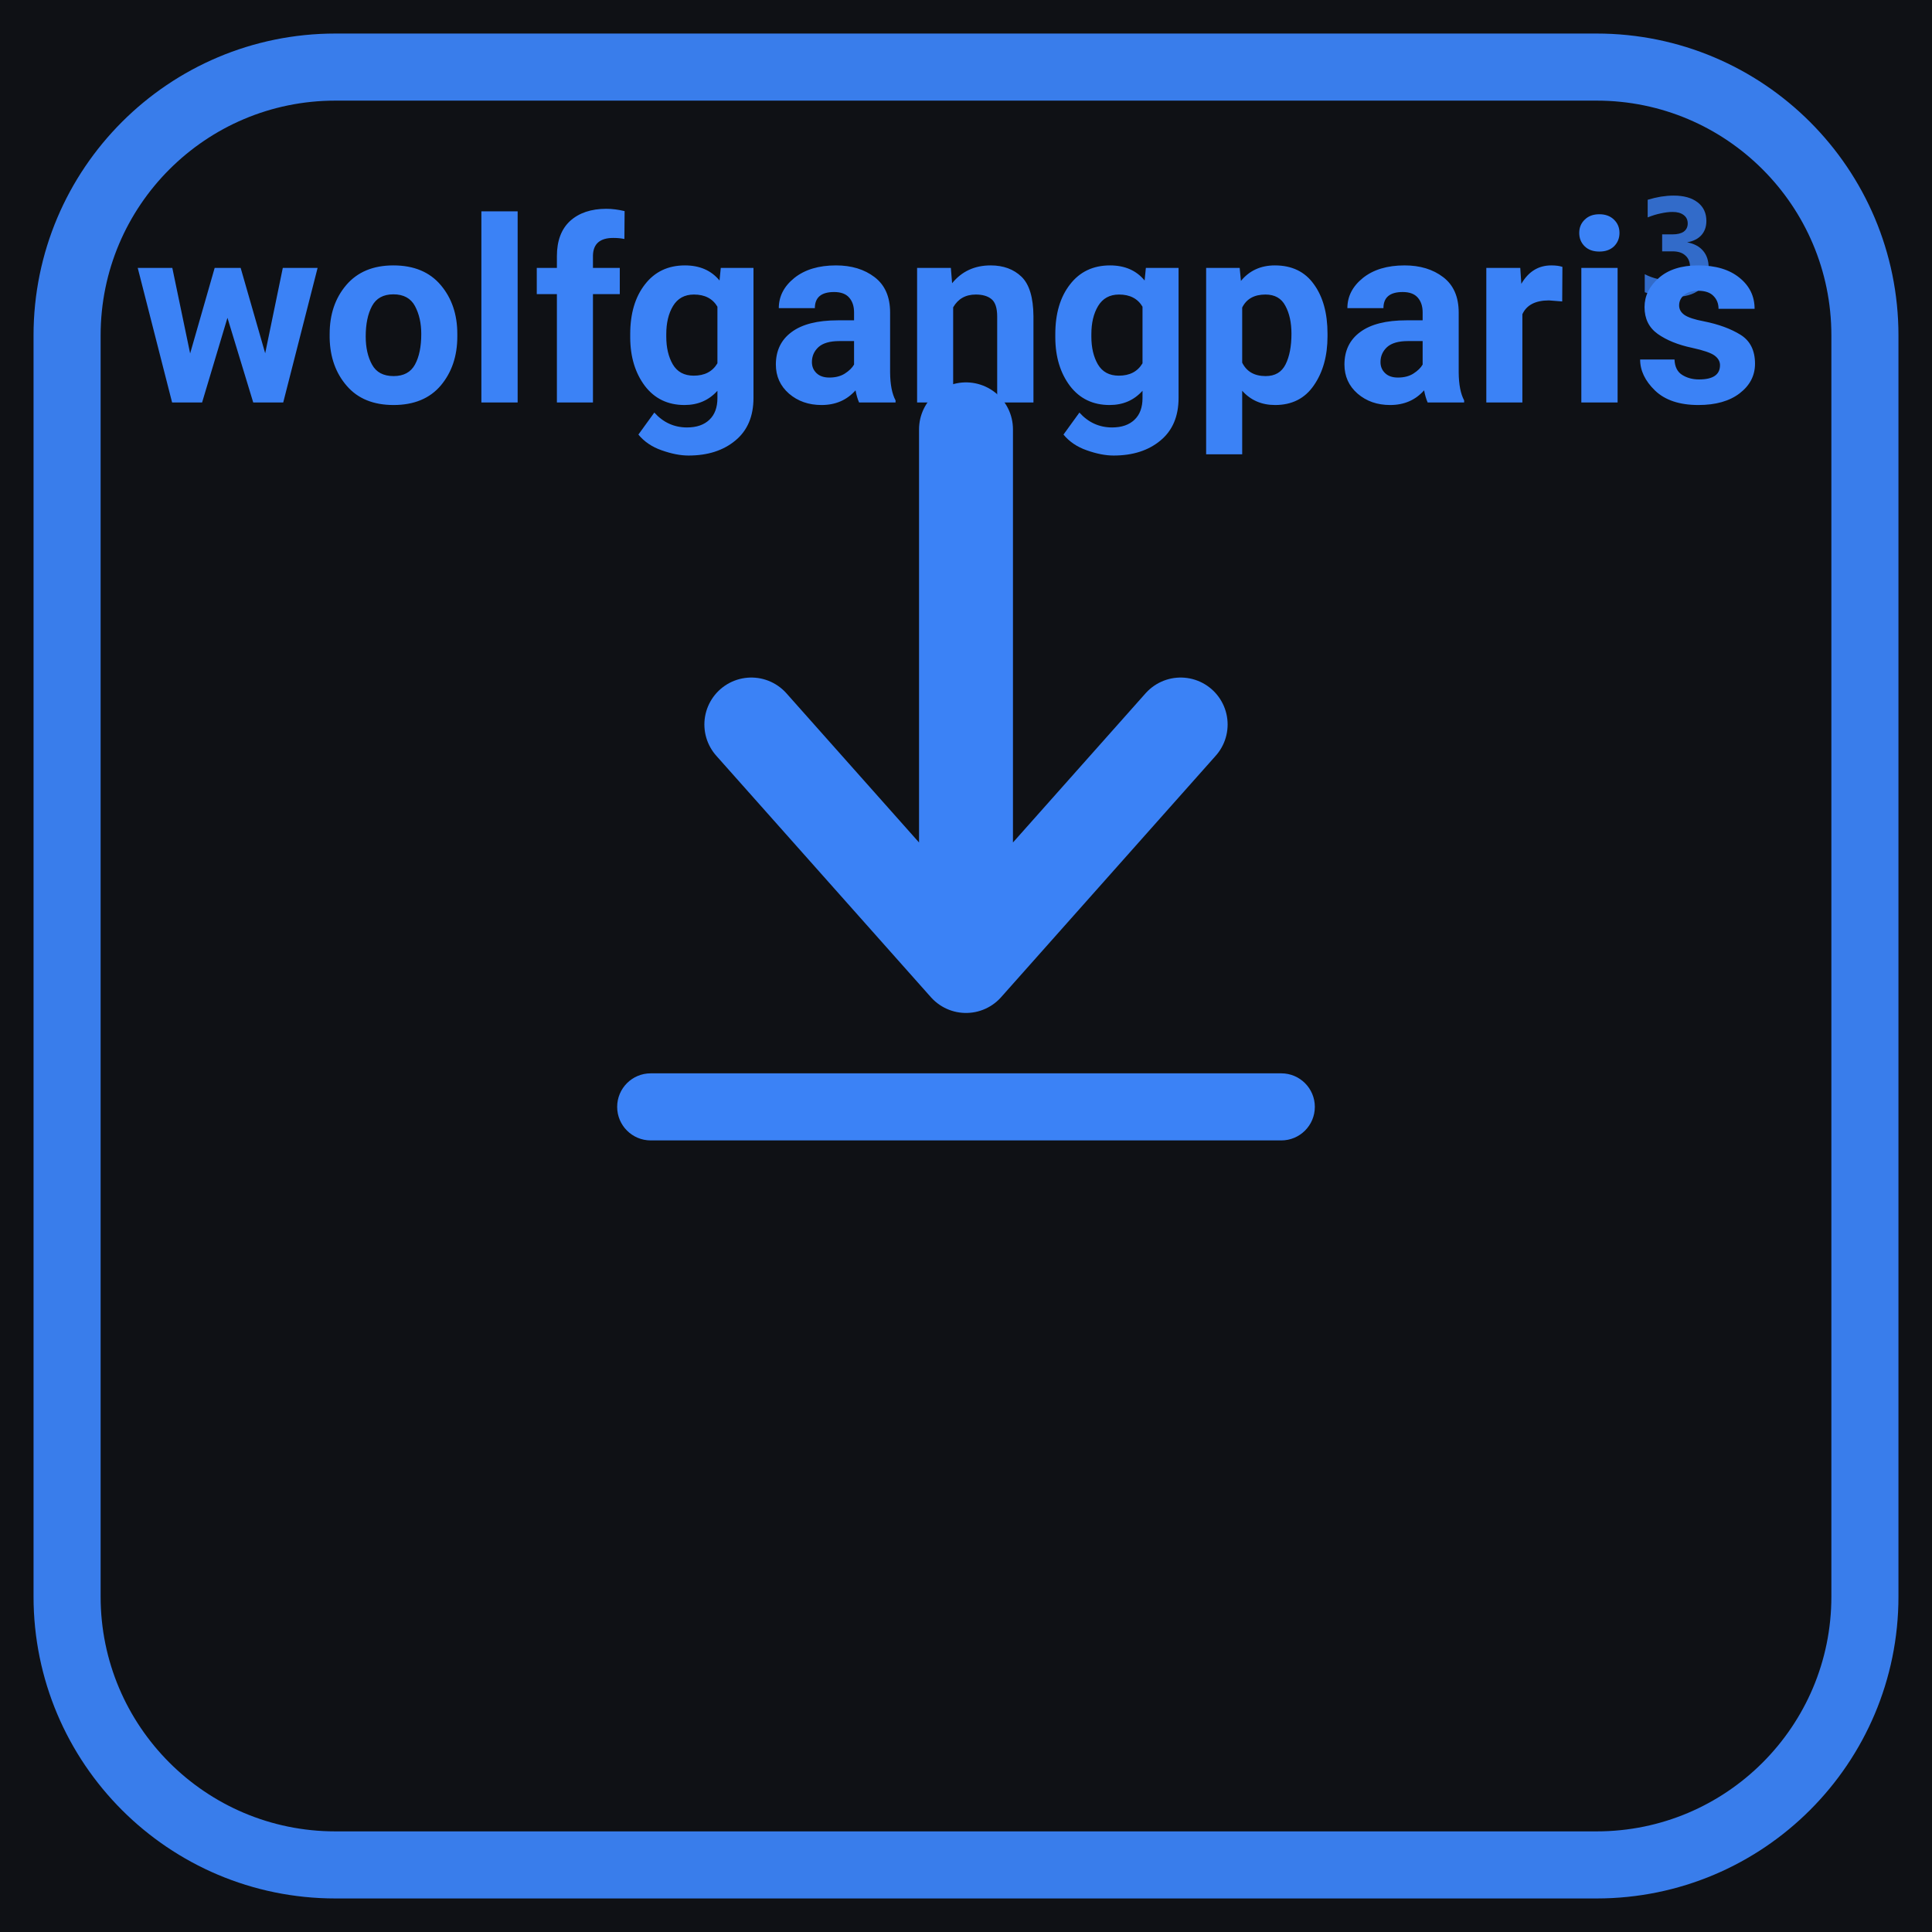
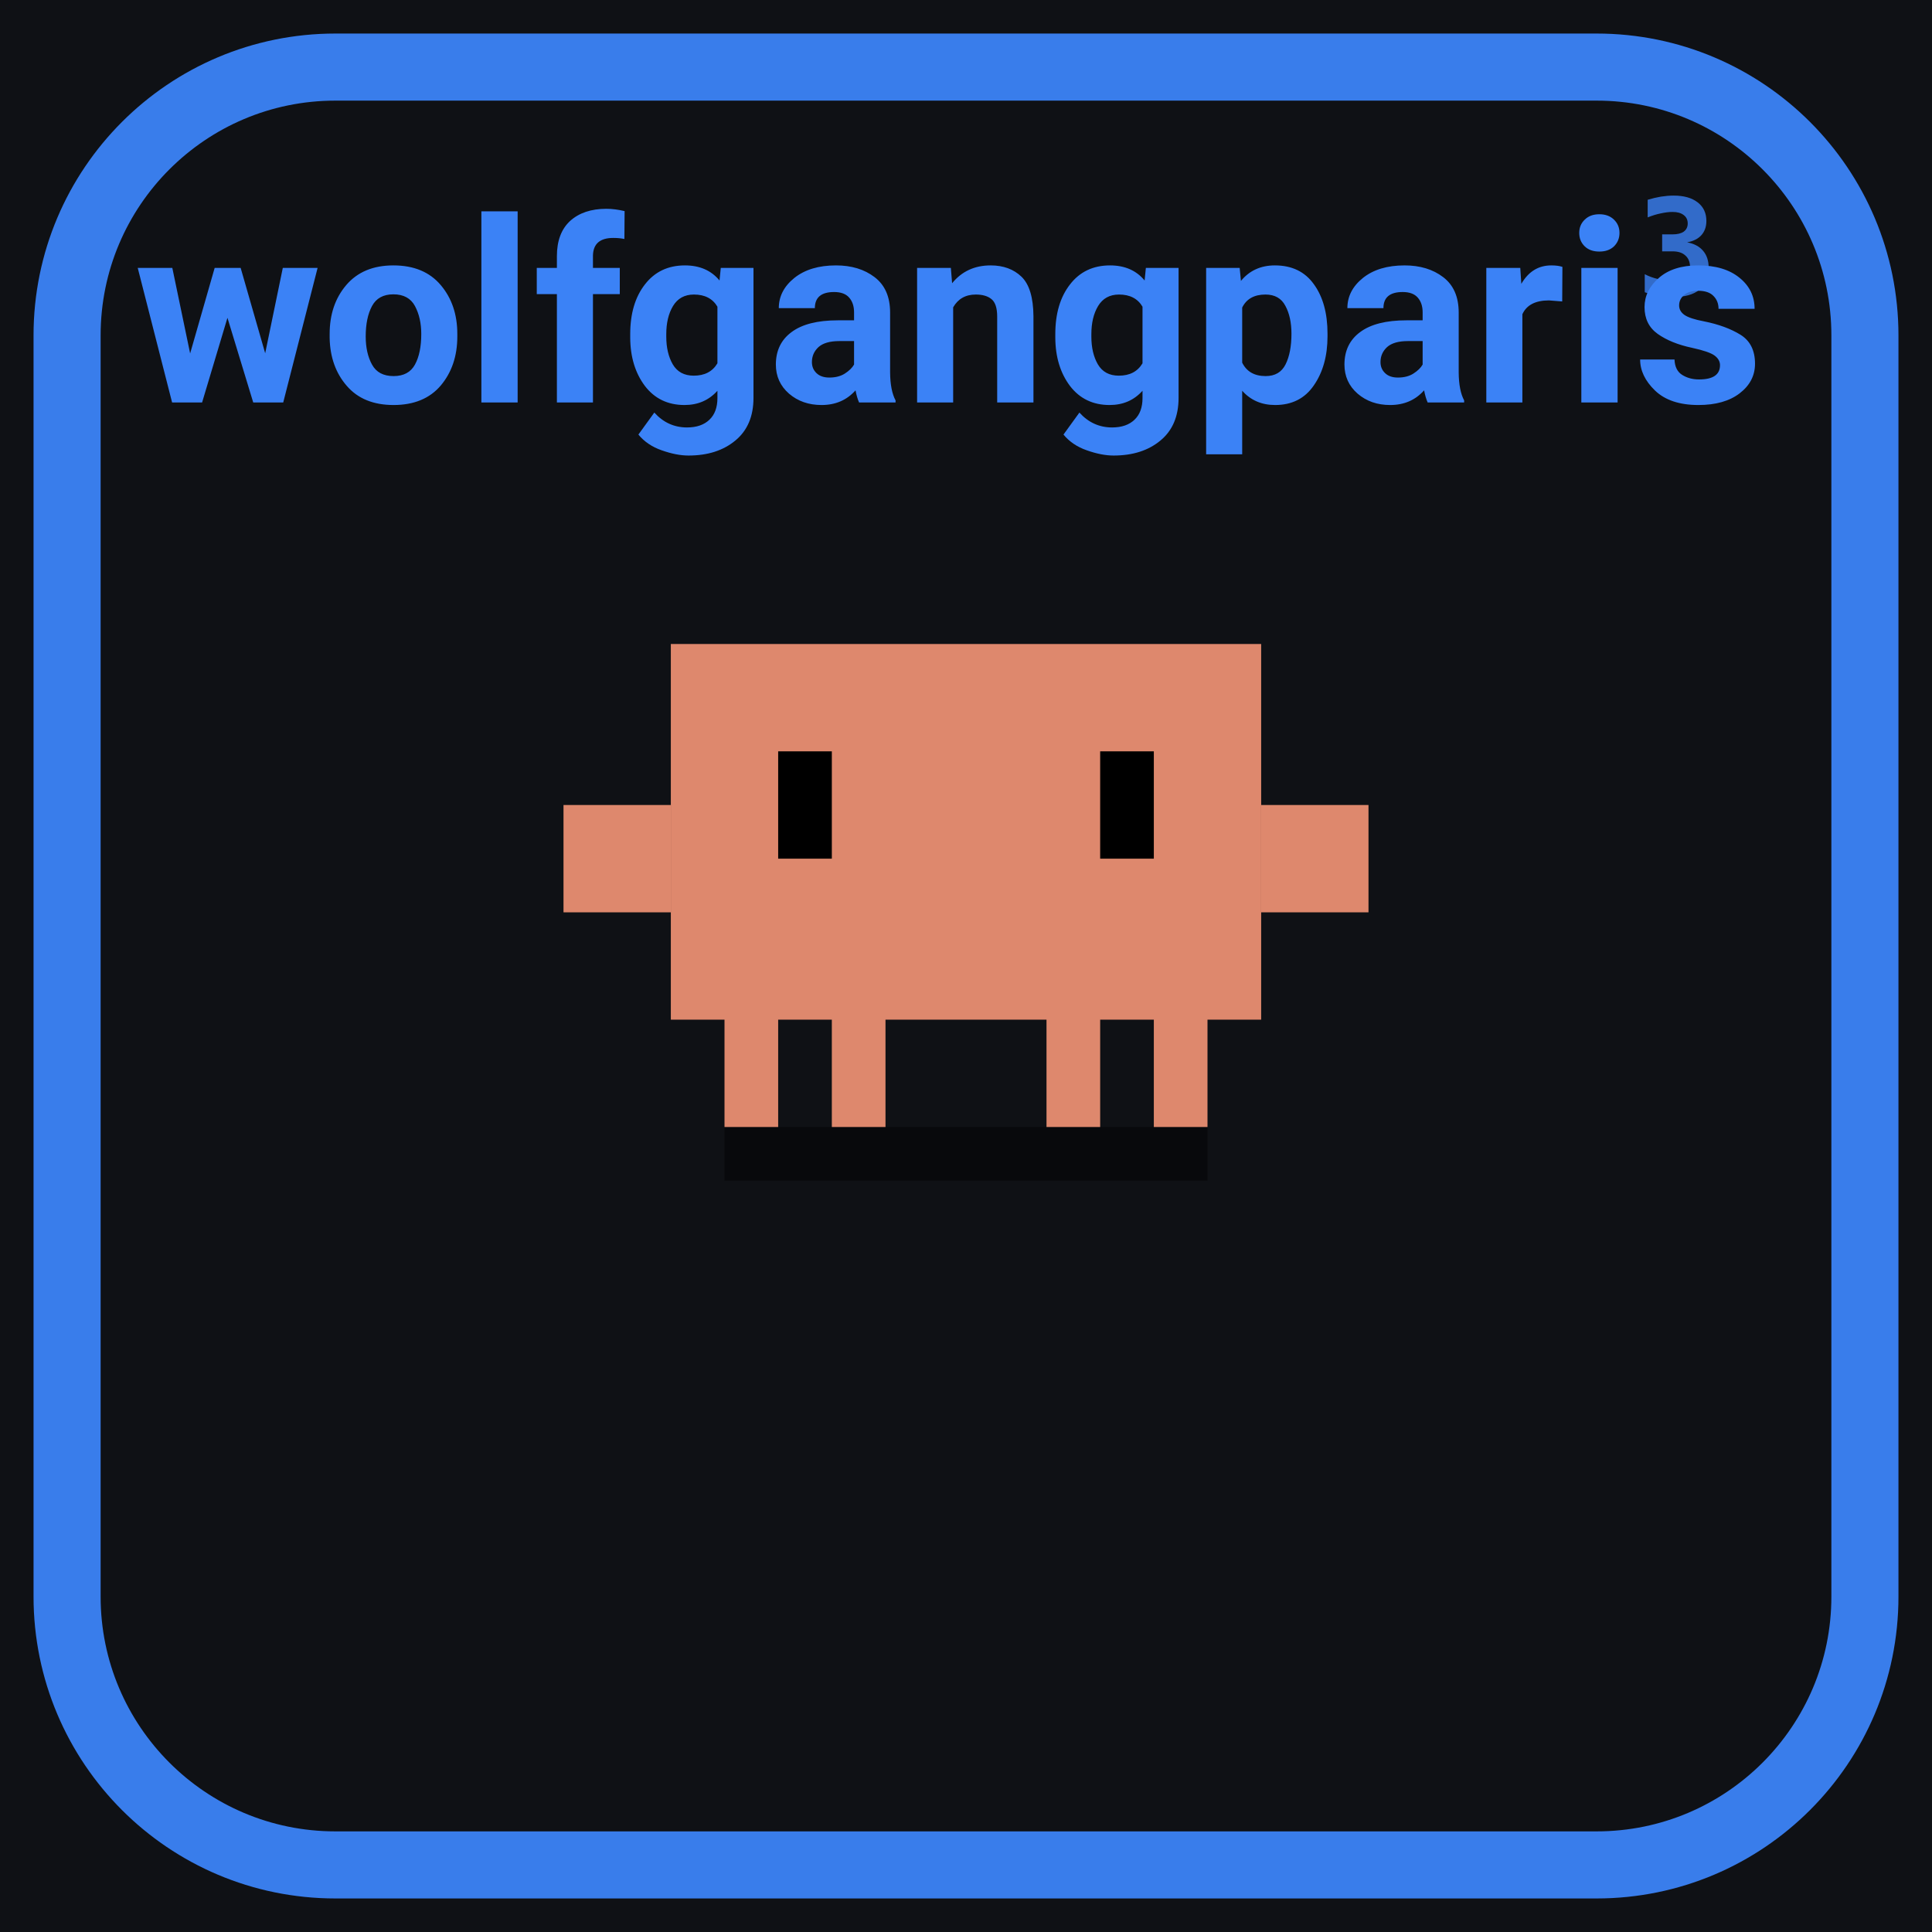
<svg xmlns="http://www.w3.org/2000/svg" width="144" height="144" viewBox="0 0 144 144">
  <rect width="144" height="144" fill="#0f1115" />
  <rect x="5" y="5" width="134" height="134" rx="20" fill="none" stroke="#3b82f6" stroke-width="5" stroke-linejoin="round" opacity="0.95" />
  <text x="128" y="22" font-family="ui-monospace,SFMono-Regular,Menlo,monospace" font-size="10" font-weight="700" fill="#3b82f6" opacity="0.8" text-anchor="end">3</text>
  <defs>
    <clipPath id="ct3">
      <rect x="10" y="14" width="124" height="23" />
    </clipPath>
  </defs>
  <g clip-path="url(#ct3)" font-family="-apple-system,Segoe UI,Roboto,sans-serif" font-size="19" font-weight="700" fill="#3b82f6">
    <text x="10.00" y="30">wolfgangparis</text>
    <text x="181.26" y="30">wolfgangparis</text>
  </g>
-   <g>
-     <path d="M72 32 L72 70 M56 54 L72 72 L88 54" fill="none" stroke="#3b82f6" stroke-width="7" stroke-linecap="round" stroke-linejoin="round" />
-     <rect x="46" y="80" width="52" height="5" rx="2.5" fill="#3b82f6" />
+   <g transform="translate(0,8)">
+     <g transform="translate(42 16) scale(4)">
+       <rect x="3" y="15" width="9" height="1" fill="#000" opacity="0.45" />
+       <rect x="3" y="12" width="1" height="3" fill="#DE886D" />
+       <rect x="5" y="12" width="1" height="3" fill="#DE886D" />
+       <rect x="9" y="12" width="1" height="3" fill="#DE886D" />
+       <rect x="11" y="12" width="1" height="3" fill="#DE886D" />
+       <g transform="translate(7.5 13) scale(1 1.000) translate(-7.5 -13)">
+         <rect x="2" y="6" width="11" height="7" fill="#DE886D" />
+         <rect x="0" y="9" width="2" height="2" fill="#DE886D" />
+         <rect x="13" y="9" width="2" height="2" fill="#DE886D" />
+         <g transform="translate(7.5 9) scale(1 1) translate(-7.5 -9)">
+           <rect x="4" y="8" width="1" height="2" fill="#000" />
+           <rect x="10" y="8" width="1" height="2" fill="#000" />
+         </g>
+       </g>
+     </g>
  </g>
</svg>
